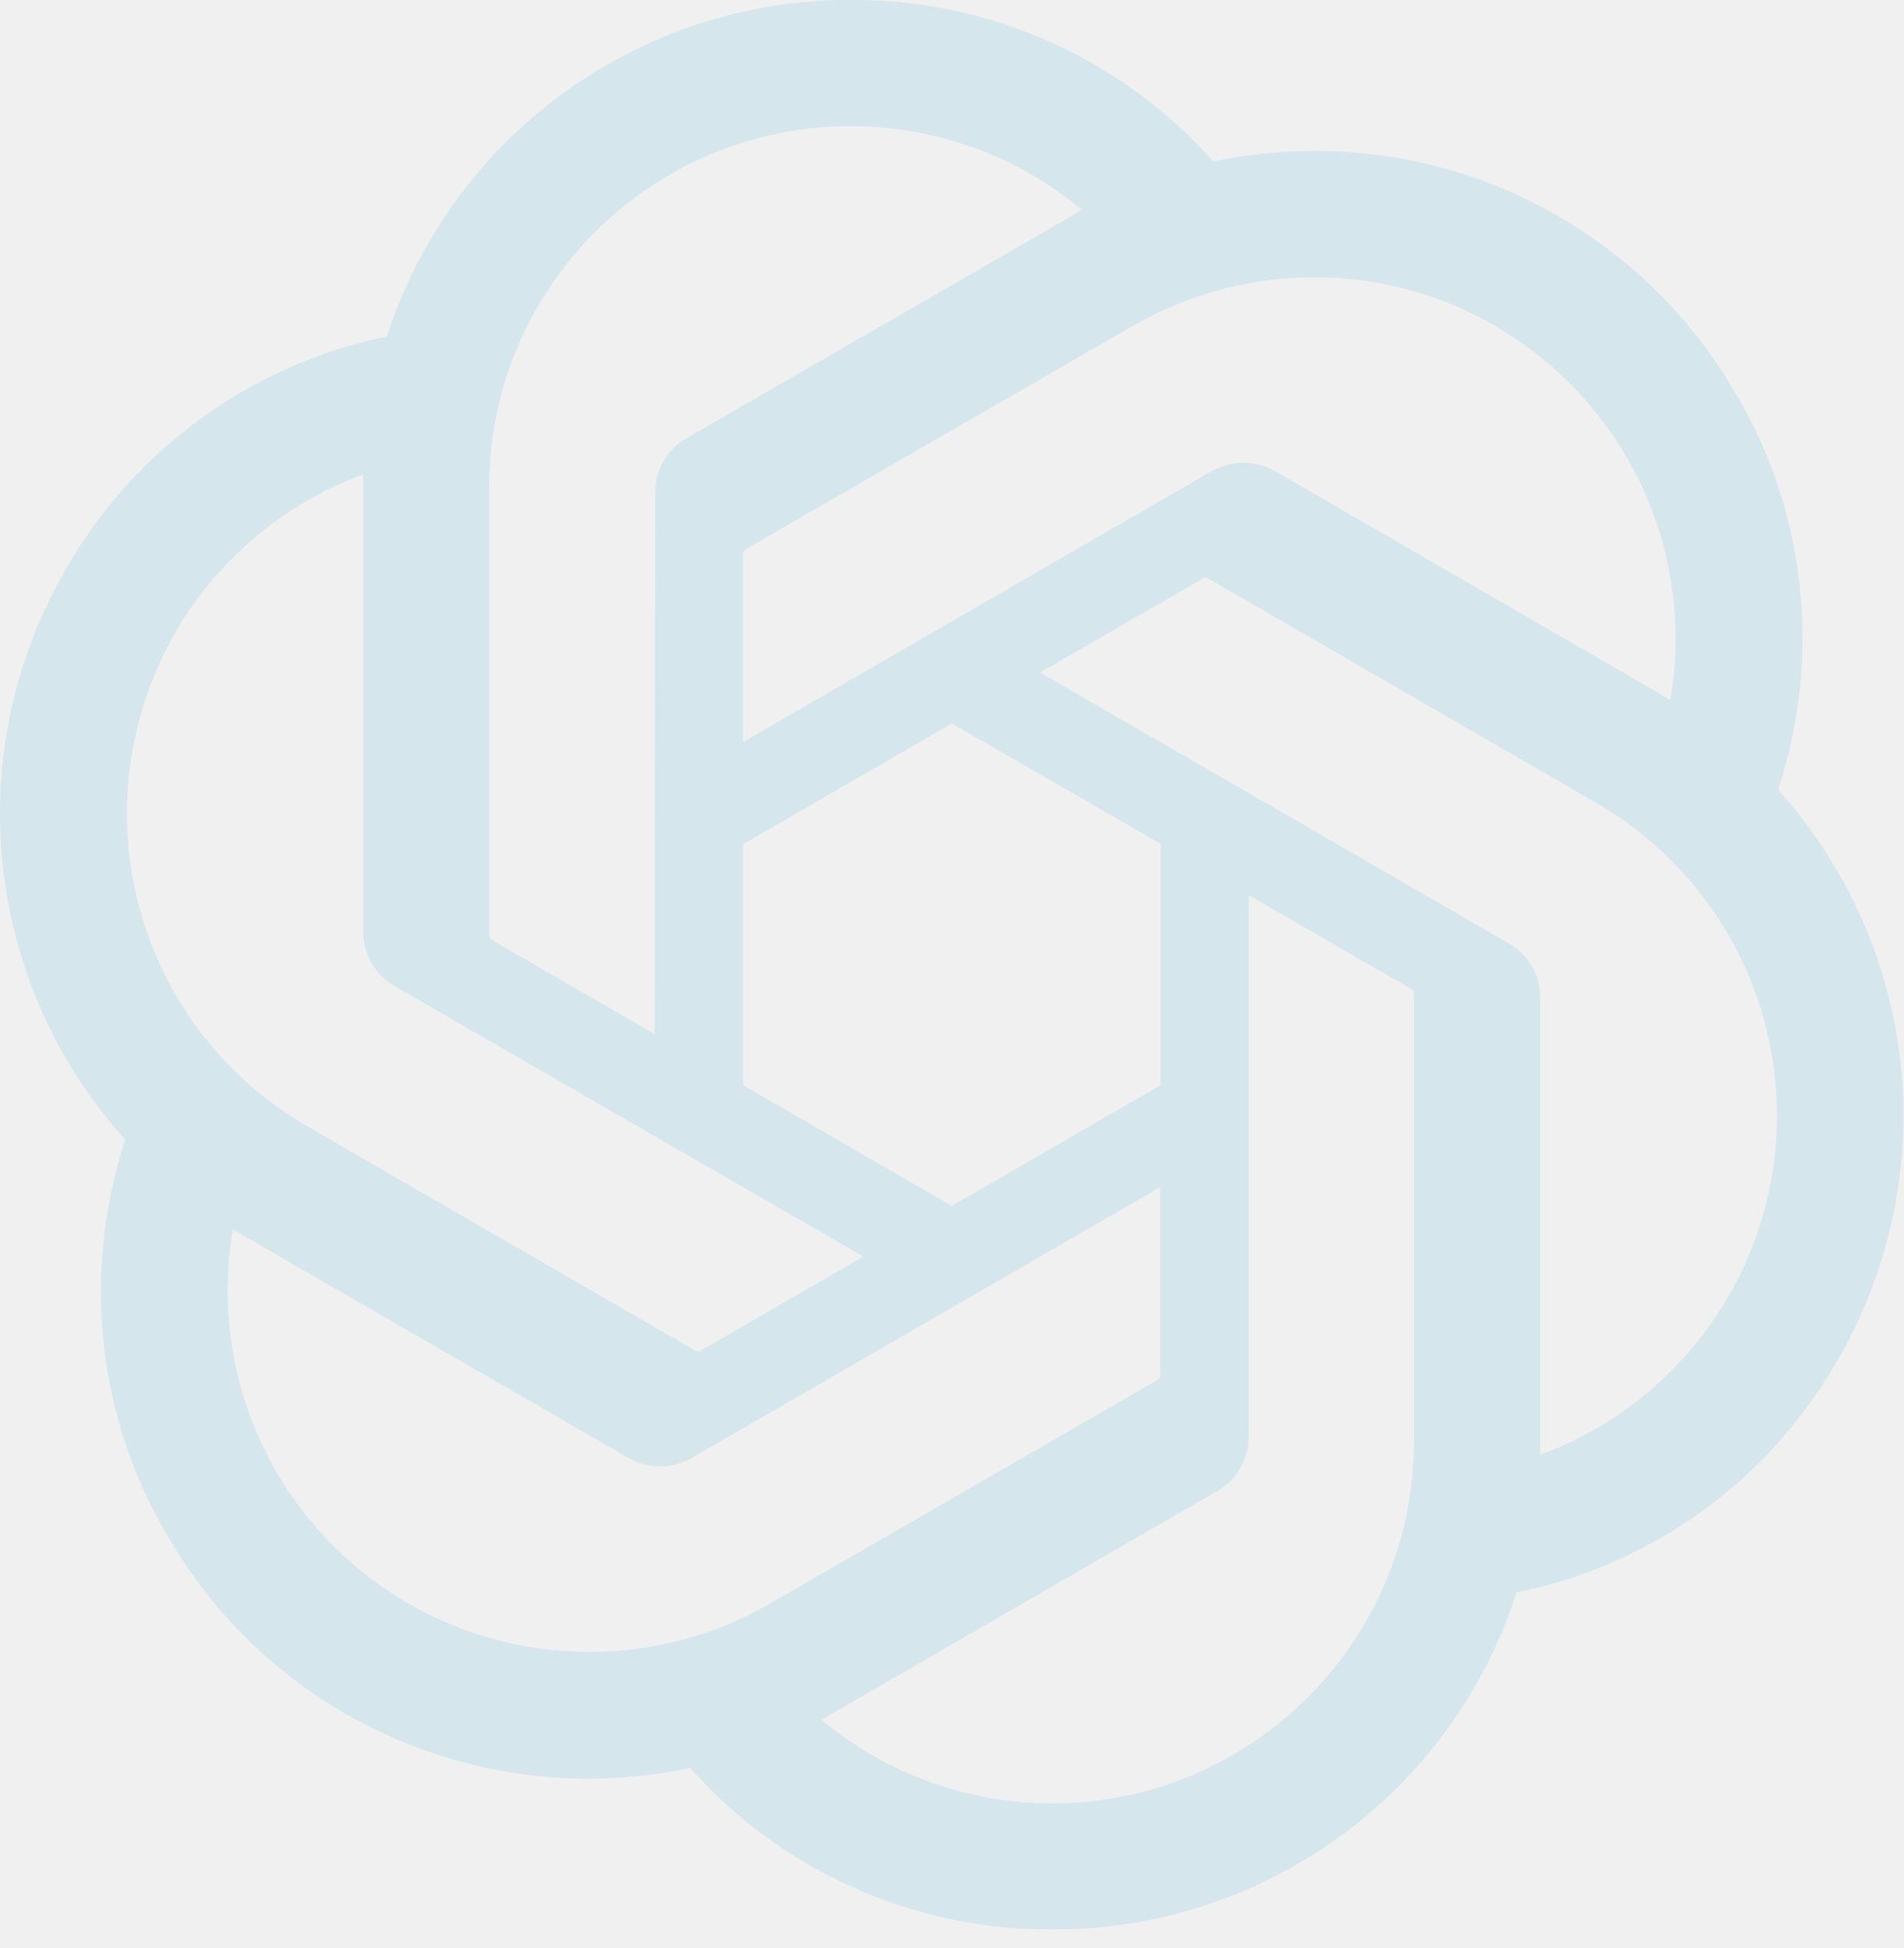
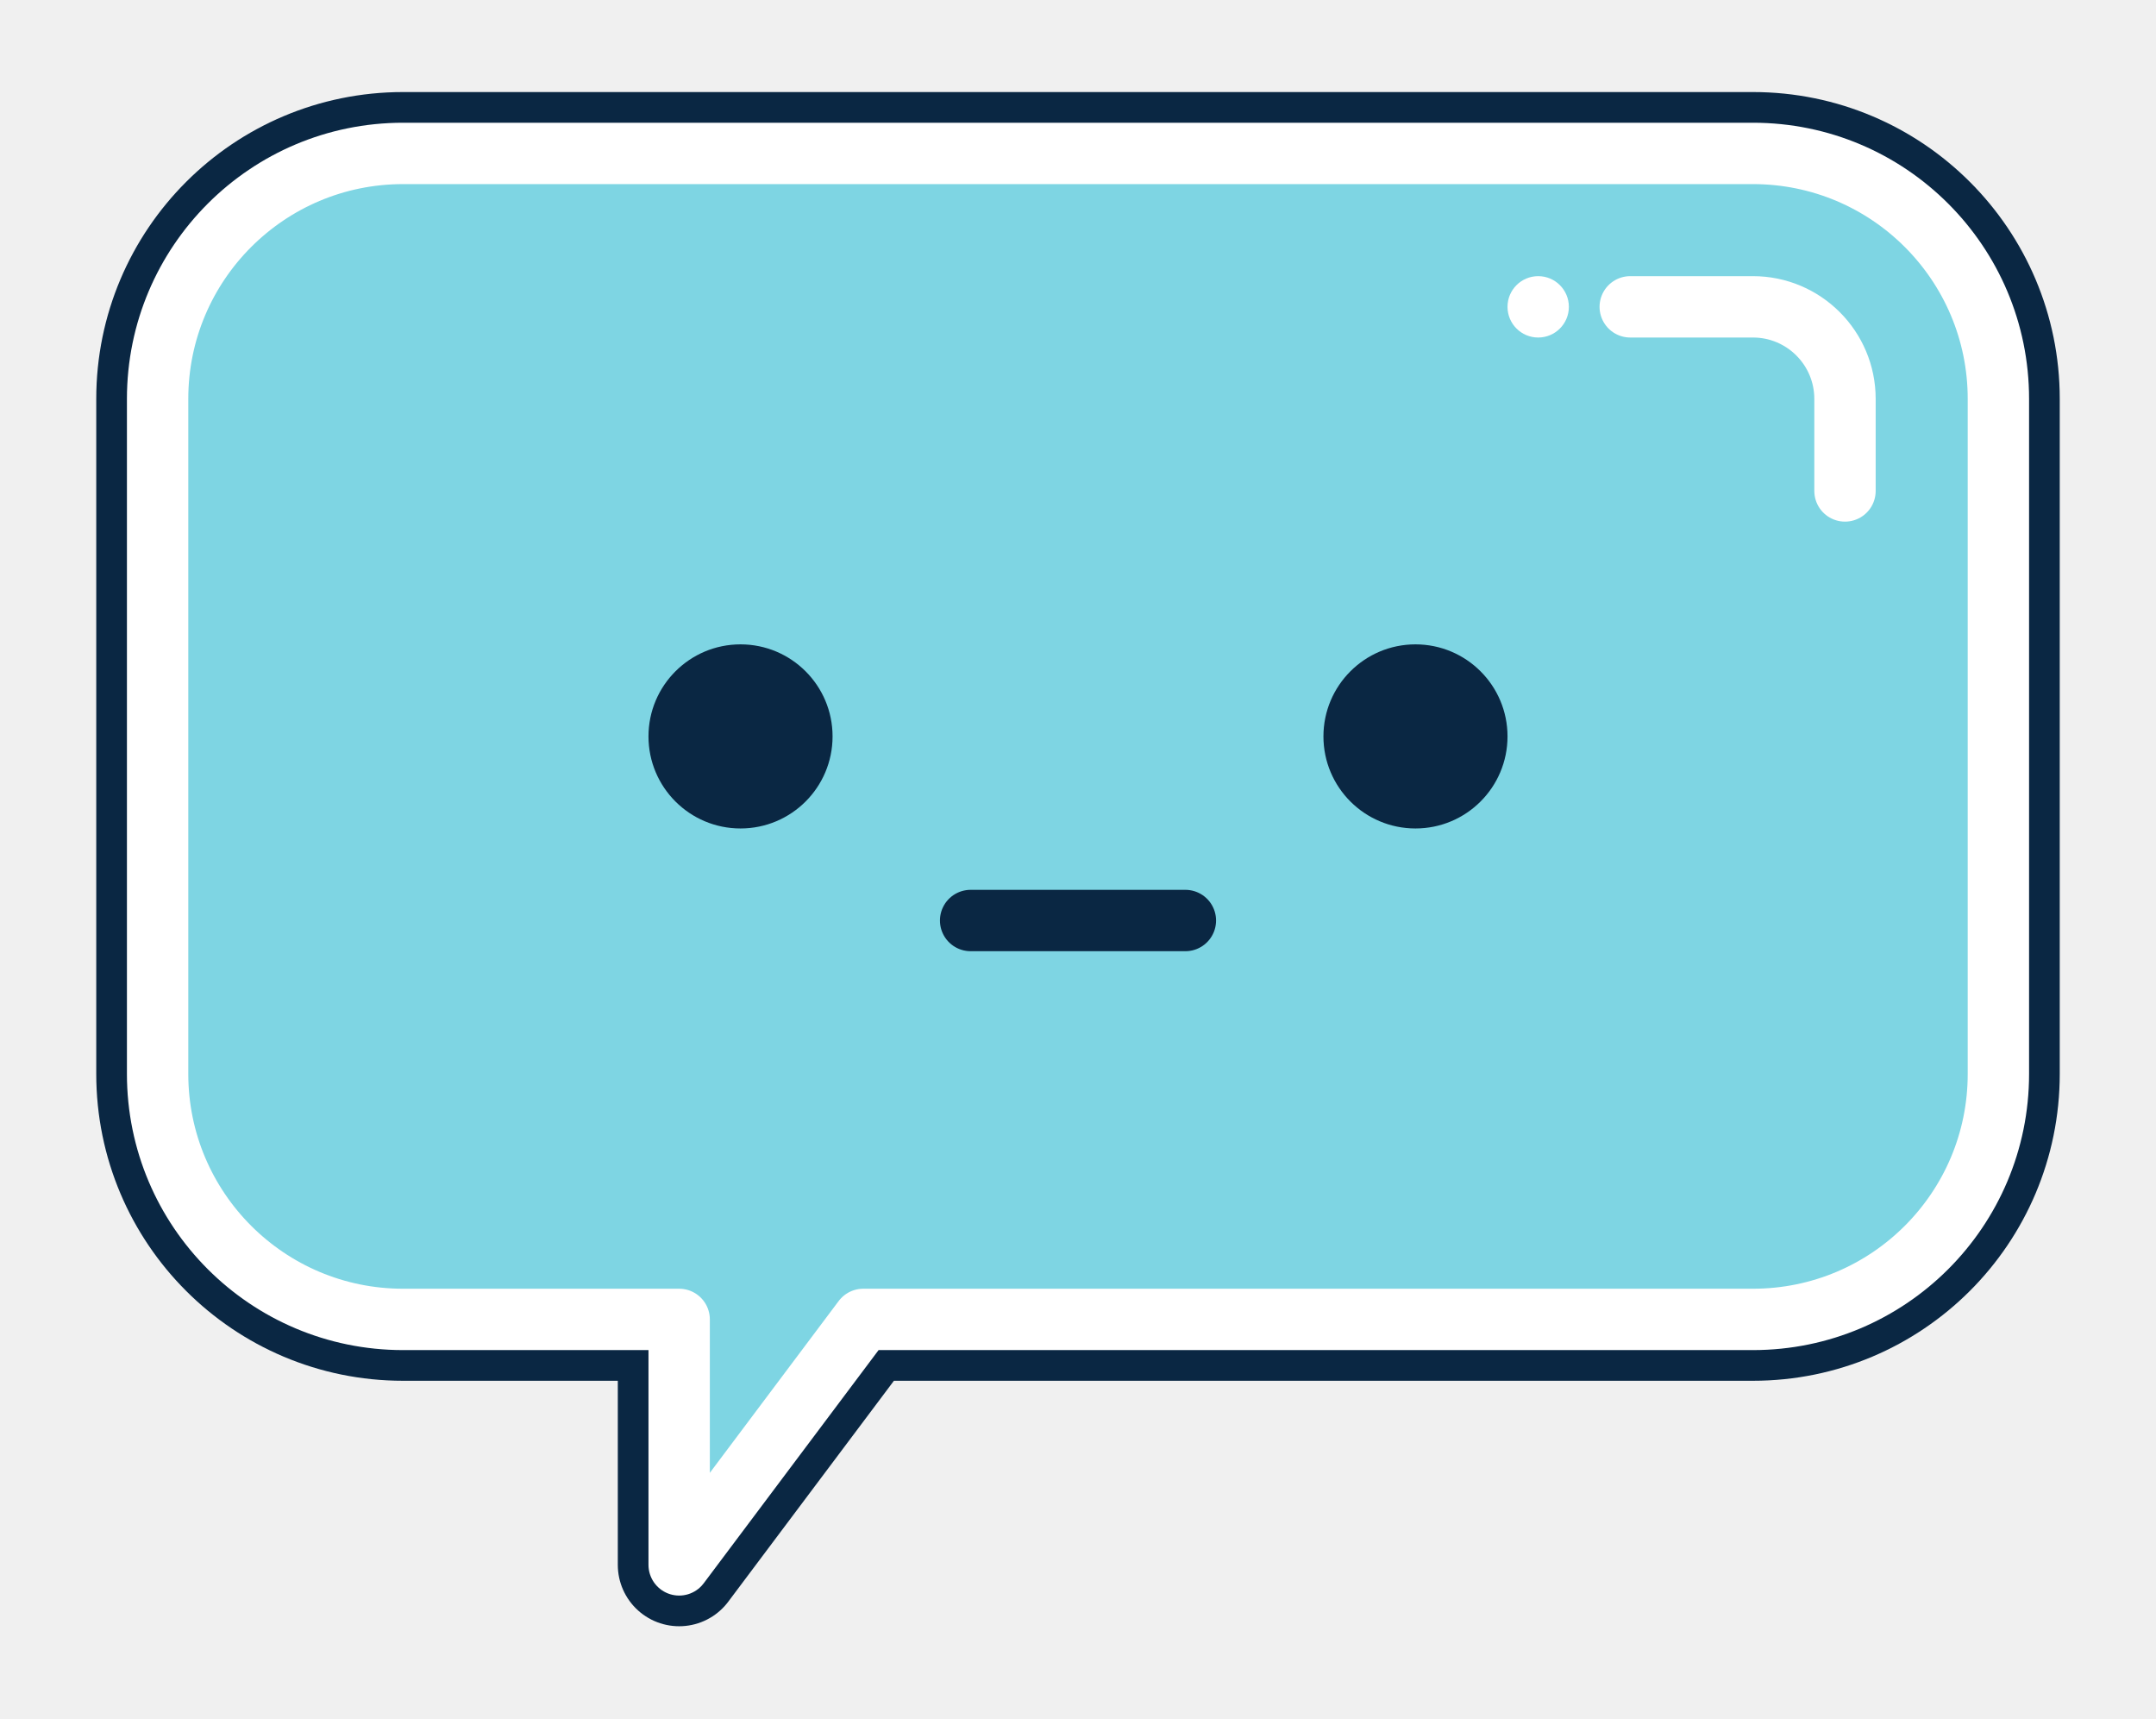
- <svg xmlns="http://www.w3.org/2000/svg" xmlns:xlink="http://www.w3.org/1999/xlink" width="43" height="44" fill="none" viewBox="0 0 43 44">
-   <defs>
-     <rect id="path_0" width="43" height="43.58" x="0" y="0" />
-   </defs>
-   <g opacity="1" transform="translate(0 0.000001981943) rotate(0 21.5 21.79007)">
-     <mask id="bg-mask-0" fill="#fff">
-       <use xlink:href="#path_0" />
-     </mask>
-     <g mask="url(#bg-mask-0)">
-       <path id="分组 1" fill-rule="evenodd" style="fill:#8bcae0" d="M40.17 17.84L40.17 17.84C40.53 16.73 40.72 15.57 40.72 14.41C40.72 12.48 40.21 10.58 39.23 8.92C37.27 5.51 33.64 3.41 29.71 3.41C28.94 3.41 28.16 3.49 27.41 3.65C25.35 1.33 22.39 0 19.29 0L19.22 0L19.19 0C14.43 0 10.21 3.07 8.74 7.6C5.68 8.23 3.03 10.15 1.48 12.87C0.51 14.54 0 16.45 0 18.38C0 21.1 1.01 23.73 2.83 25.74C2.47 26.85 2.28 28.01 2.28 29.17C2.28 31.1 2.79 33 3.77 34.66C6.14 38.8 10.92 40.93 15.59 39.93C17.65 42.25 20.61 43.58 23.71 43.58L23.78 43.58L23.81 43.58C28.57 43.58 32.8 40.51 34.26 35.97C37.33 35.35 39.97 33.43 41.52 30.71C42.49 29.03 43 27.13 43 25.2C43 22.48 41.99 19.86 40.17 17.84Z M18.817 38.695C18.727 38.745 18.647 38.795 18.557 38.845C20.017 40.065 21.867 40.735 23.777 40.735L23.787 40.735C28.287 40.725 31.937 37.065 31.947 32.565L31.947 22.435C31.937 22.385 31.907 22.355 31.877 22.335L28.207 20.215L28.207 32.455C28.207 32.965 27.937 33.435 27.487 33.685L18.817 38.695Z M17.393 36.223L26.163 31.163C26.203 31.133 26.223 31.093 26.223 31.053L26.213 31.053L26.213 26.813L15.623 32.933C15.183 33.183 14.643 33.183 14.203 32.933L5.523 27.923C5.443 27.873 5.323 27.803 5.263 27.763C5.183 28.223 5.143 28.693 5.143 29.163C5.143 30.593 5.523 31.993 6.233 33.233L6.233 33.233C7.703 35.763 10.393 37.313 13.313 37.313C14.743 37.313 16.153 36.943 17.393 36.223Z M8.206 11.013C8.206 10.923 8.206 10.783 8.206 10.713C6.416 11.373 4.906 12.643 3.956 14.293L3.956 14.293C3.246 15.533 2.866 16.943 2.866 18.373C2.866 21.293 4.416 23.983 6.946 25.443L15.716 30.513C15.756 30.533 15.806 30.533 15.836 30.503L19.506 28.383L8.916 22.273C8.476 22.023 8.206 21.553 8.206 21.043L8.206 21.033L8.206 11.013Z M36.055 18.13L27.285 13.06C27.245 13.04 27.195 13.05 27.165 13.07L23.495 15.19L34.085 21.31C34.525 21.56 34.795 22.02 34.795 22.53C34.795 22.53 34.795 22.54 34.795 22.54L34.795 32.86C38.005 31.68 40.145 28.62 40.145 25.2C40.145 22.28 38.585 19.59 36.055 18.13Z M16.834 12.412C16.805 12.442 16.785 12.482 16.785 12.522L16.785 12.522L16.785 16.762L27.375 10.642C27.595 10.522 27.845 10.452 28.095 10.452C28.345 10.452 28.584 10.522 28.805 10.642L37.484 15.662C37.565 15.712 37.654 15.762 37.734 15.812L37.734 15.812C37.815 15.352 37.855 14.892 37.855 14.432C37.855 9.922 34.194 6.262 29.684 6.262C28.255 6.262 26.855 6.642 25.605 7.352L16.834 12.412Z M19.221 2.849C14.711 2.849 11.051 6.499 11.051 11.009L11.051 21.139C11.061 21.189 11.081 21.219 11.121 21.239L14.791 23.359L14.801 11.129L14.801 11.119C14.801 10.619 15.071 10.149 15.511 9.899L24.191 4.889C24.261 4.839 24.381 4.779 24.441 4.739C22.981 3.519 21.131 2.849 19.221 2.849Z M16.783 24.51L21.503 27.24L26.223 24.51L26.223 19.06L21.503 16.34L16.783 19.07L16.783 24.51Z" opacity=".27" transform="translate(0 0) rotate(0 21.5 21.79007)" />
+ <svg xmlns="http://www.w3.org/2000/svg" width="64" height="51" viewBox="0 0 140 112">
+   <g transform="translate(8, 8)">
+     <defs>
+       <path id="bubble-path-data" d="M 18 2 H 106 A 16 16 0 0 1 122 18 V 62 A 16 16 0 0 1 106 78 H 48 L 36 94 V 78 H 18 A 16 16 0 0 1 2 62 V 18 A 16 16 0 0 1 18 2 Z" />
+     </defs>
+     <g id="bubble-container">
+       <use href="#bubble-path-data" fill="none" stroke="#0A2743" stroke-width="8" stroke-linecap="round" stroke-linejoin="round" />
+       <use href="#bubble-path-data" fill="#7ED5E3" stroke="#FFFFFF" stroke-width="4" stroke-linecap="round" stroke-linejoin="round" />
+     </g>
+     <g id="face" fill="#0A2743">
+       <circle id="eye-left" cx="40" cy="40" r="6" />
+       <circle id="eye-right" cx="84" cy="40" r="6" />
+       <line id="mouth" x1="55" y1="52" x2="69" y2="52" stroke="#0A2743" stroke-width="4" stroke-linecap="round" />
+     </g>
+     <g id="highlight" fill="none" stroke="#FFFFFF" stroke-width="4" stroke-linecap="round">
+       <circle id="highlight-dot" cx="92" cy="12" r="2" fill="#FFFFFF" stroke="none" />
+       <path id="highlight-arc" d="M 98 12 H 106 A 6 6 0 0 1 112 18 V 24" />
    </g>
  </g>
</svg>
